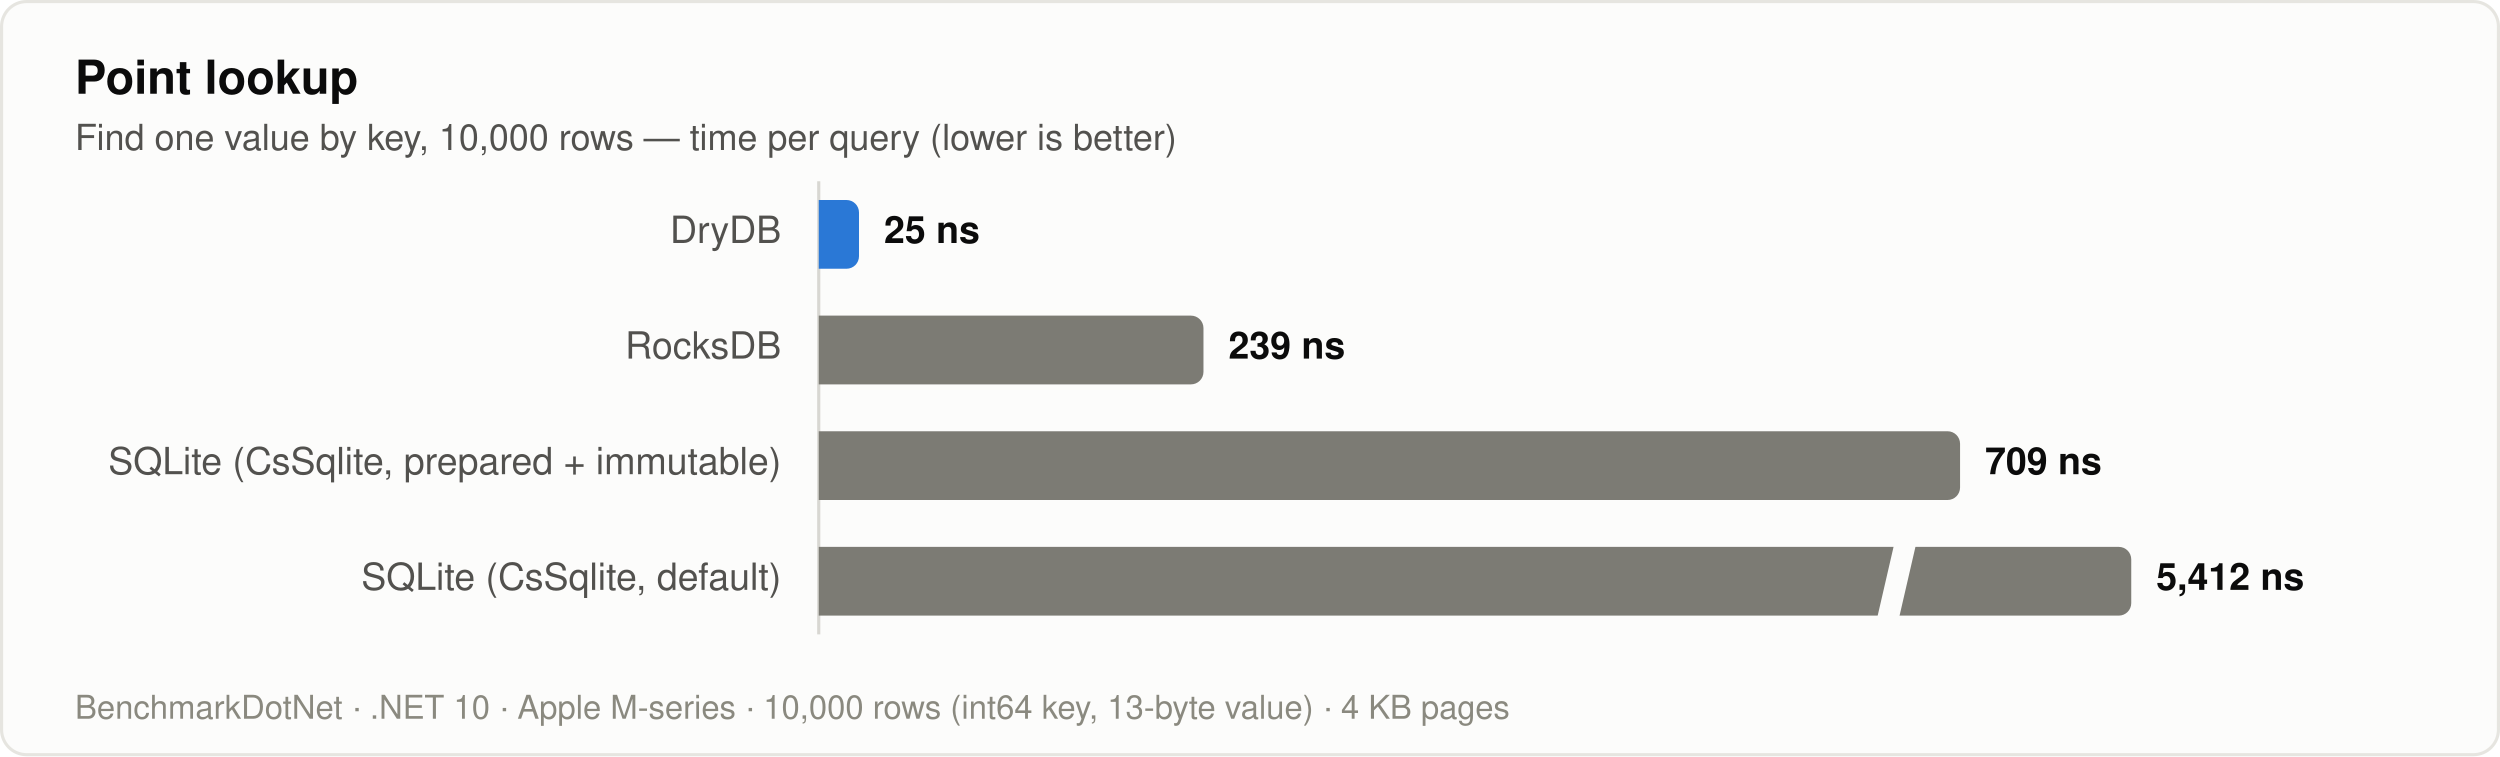
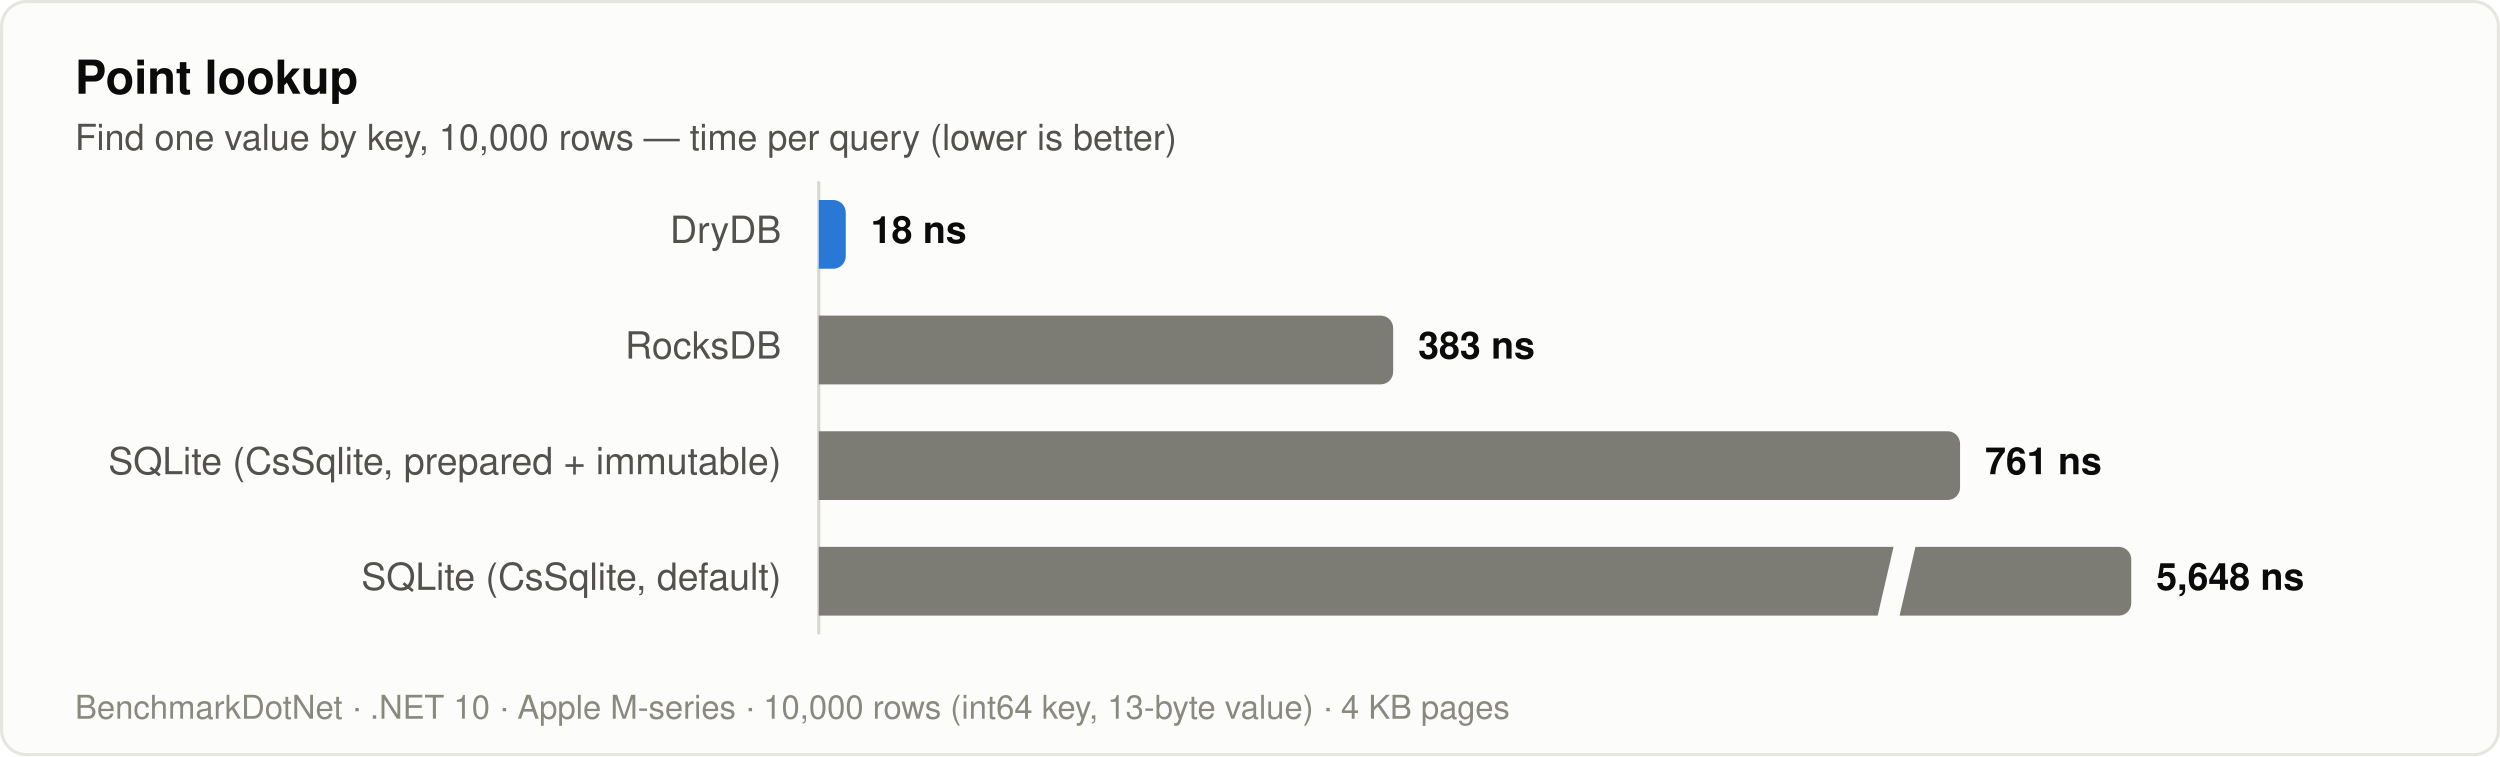
<svg xmlns="http://www.w3.org/2000/svg" viewBox="0 0 800 242" width="800" height="242" role="img" aria-label="Point lookup benchmark">
  <rect x="0.5" y="0.5" width="799" height="241" rx="8" fill="#fcfcfb" stroke="#e6e5e0" />
  <g font-family="ui-sans-serif, -apple-system, 'Segoe UI', Helvetica, Arial, sans-serif">
    <text x="24" y="30" font-size="15" font-weight="600" fill="#0b0b0b">Point lookup</text>
    <text x="24" y="48" font-size="11.5" fill="#52514e">Find one value by key, 10,000 rows — time per query (lower is better)</text>
    <line x1="262" y1="58" x2="262" y2="203" stroke="#d8d7d2" stroke-width="1" />
    <text x="250" y="75" text-anchor="end" dominant-baseline="central" font-size="12" fill="#52514e">DryDB</text>
-     <path d="M262 64 h8.88 a4 4 0 0 1 4 4 v14 a4 4 0 0 1 -4 4 h-8.88 Z" fill="#2a78d6" />
-     <text x="282.878" y="75" dominant-baseline="central" font-size="12" font-weight="600" fill="#0b0b0b">25 ns</text>
+     <path d="M262 64 h4.64 a4 4 0 0 1 4 4 v14 a4 4 0 0 1 -4 4 h-4.64 Z" fill="#2a78d6" />
+     <text x="278.639" y="75" dominant-baseline="central" font-size="12" font-weight="600" fill="#0b0b0b">18 ns</text>
    <text x="250" y="112" text-anchor="end" dominant-baseline="central" font-size="12" fill="#52514e">RocksDB</text>
-     <path d="M262 101 h119.11 a4 4 0 0 1 4 4 v14 a4 4 0 0 1 -4 4 h-119.11 Z" fill="#7c7b74" />
-     <text x="393.113" y="112" dominant-baseline="central" font-size="12" font-weight="600" fill="#0b0b0b">239 ns</text>
+     <path d="M262 101 h179.81 a4 4 0 0 1 4 4 v14 a4 4 0 0 1 -4 4 h-179.81 Z" fill="#7c7b74" />
+     <text x="453.808" y="112" dominant-baseline="central" font-size="12" font-weight="600" fill="#0b0b0b">383 ns</text>
    <text x="250" y="149" text-anchor="end" dominant-baseline="central" font-size="12" fill="#52514e">SQLite (CsSqlite, prepared + immutable)</text>
    <path d="M262 138 h361.22 a4 4 0 0 1 4 4 v14 a4 4 0 0 1 -4 4 h-361.22 Z" fill="#7c7b74" />
-     <text x="635.217" y="149" dominant-baseline="central" font-size="12" font-weight="600" fill="#0b0b0b">709 ns</text>
+     <text x="635.217" y="149" dominant-baseline="central" font-size="12" font-weight="600" fill="#0b0b0b">761 ns</text>
    <text x="250" y="186" text-anchor="end" dominant-baseline="central" font-size="12" fill="#52514e">SQLite (CsSqlite, default)</text>
    <path d="M262 175 h416.00 a4 4 0 0 1 4 4 v14 a4 4 0 0 1 -4 4 h-416 Z" fill="#7c7b74" />
    <path d="M606.4 173 l-6 26 h7 l6 -26 Z" fill="#fcfcfb" />
-     <text x="690" y="186" dominant-baseline="central" font-size="12" font-weight="600" fill="#0b0b0b">5,412 ns</text>
+     <text x="690" y="186" dominant-baseline="central" font-size="12" font-weight="600" fill="#0b0b0b">5,648 ns</text>
    <text x="24" y="230" font-size="10.5" fill="#8a897f">BenchmarkDotNet · .NET 10 · Apple M-series · 10,000 rows (int64 key, 13-byte value) · 4 KB pages</text>
  </g>
</svg>
